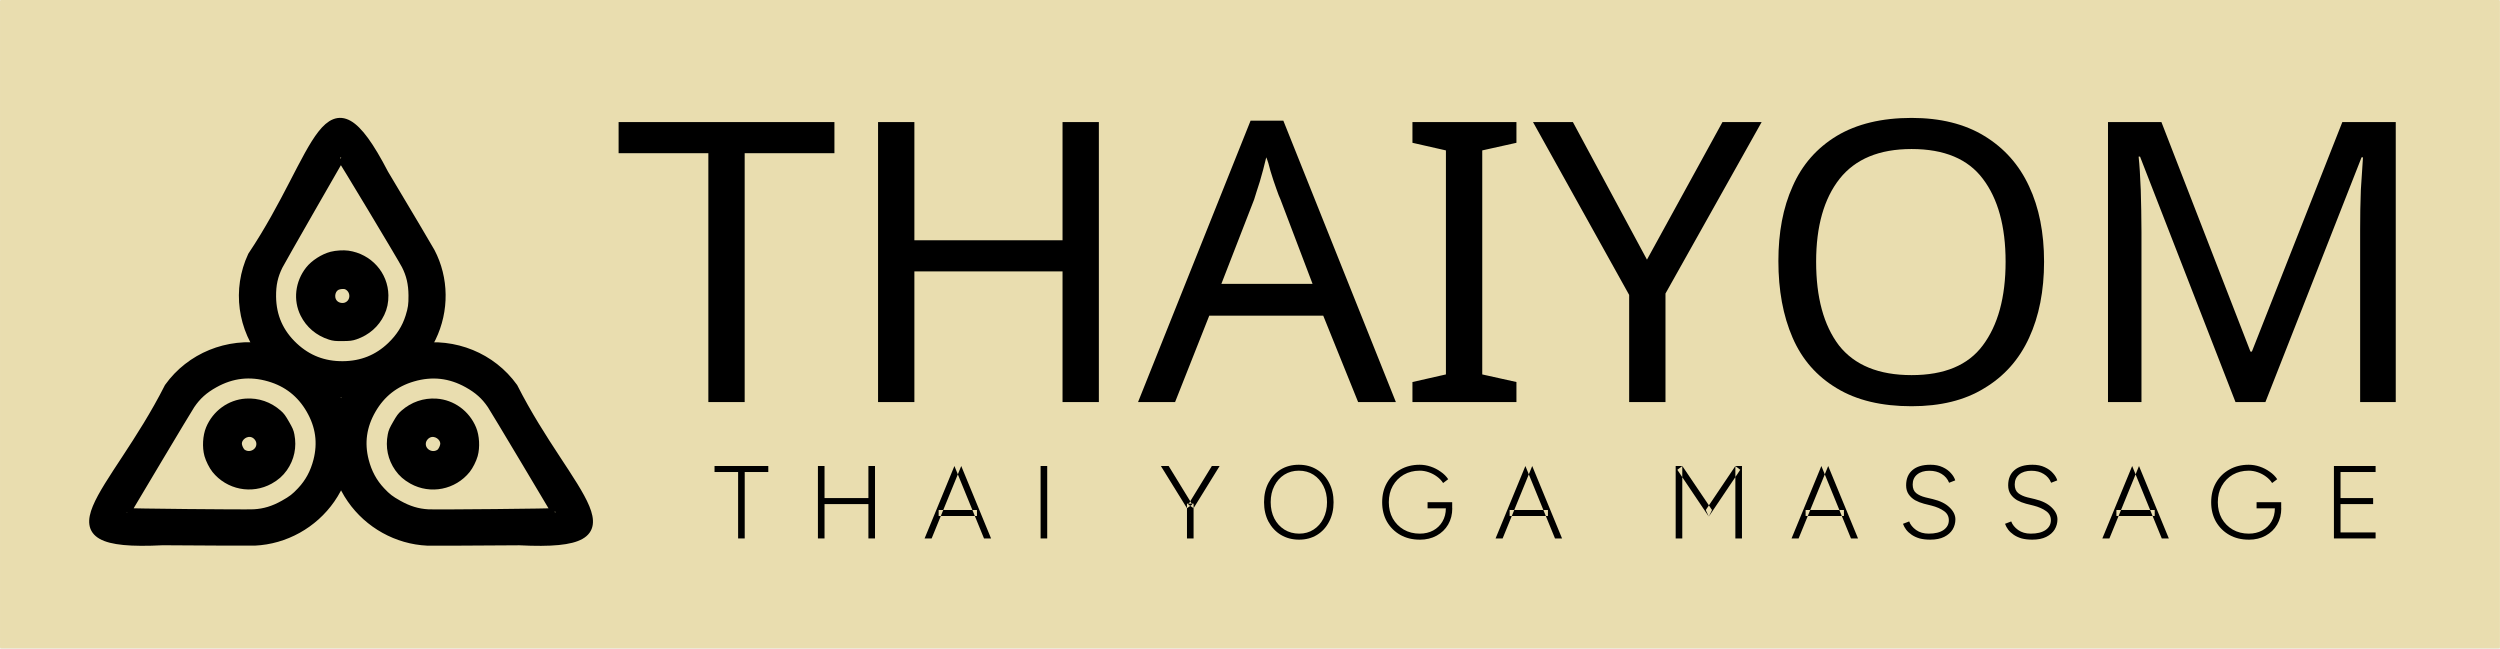
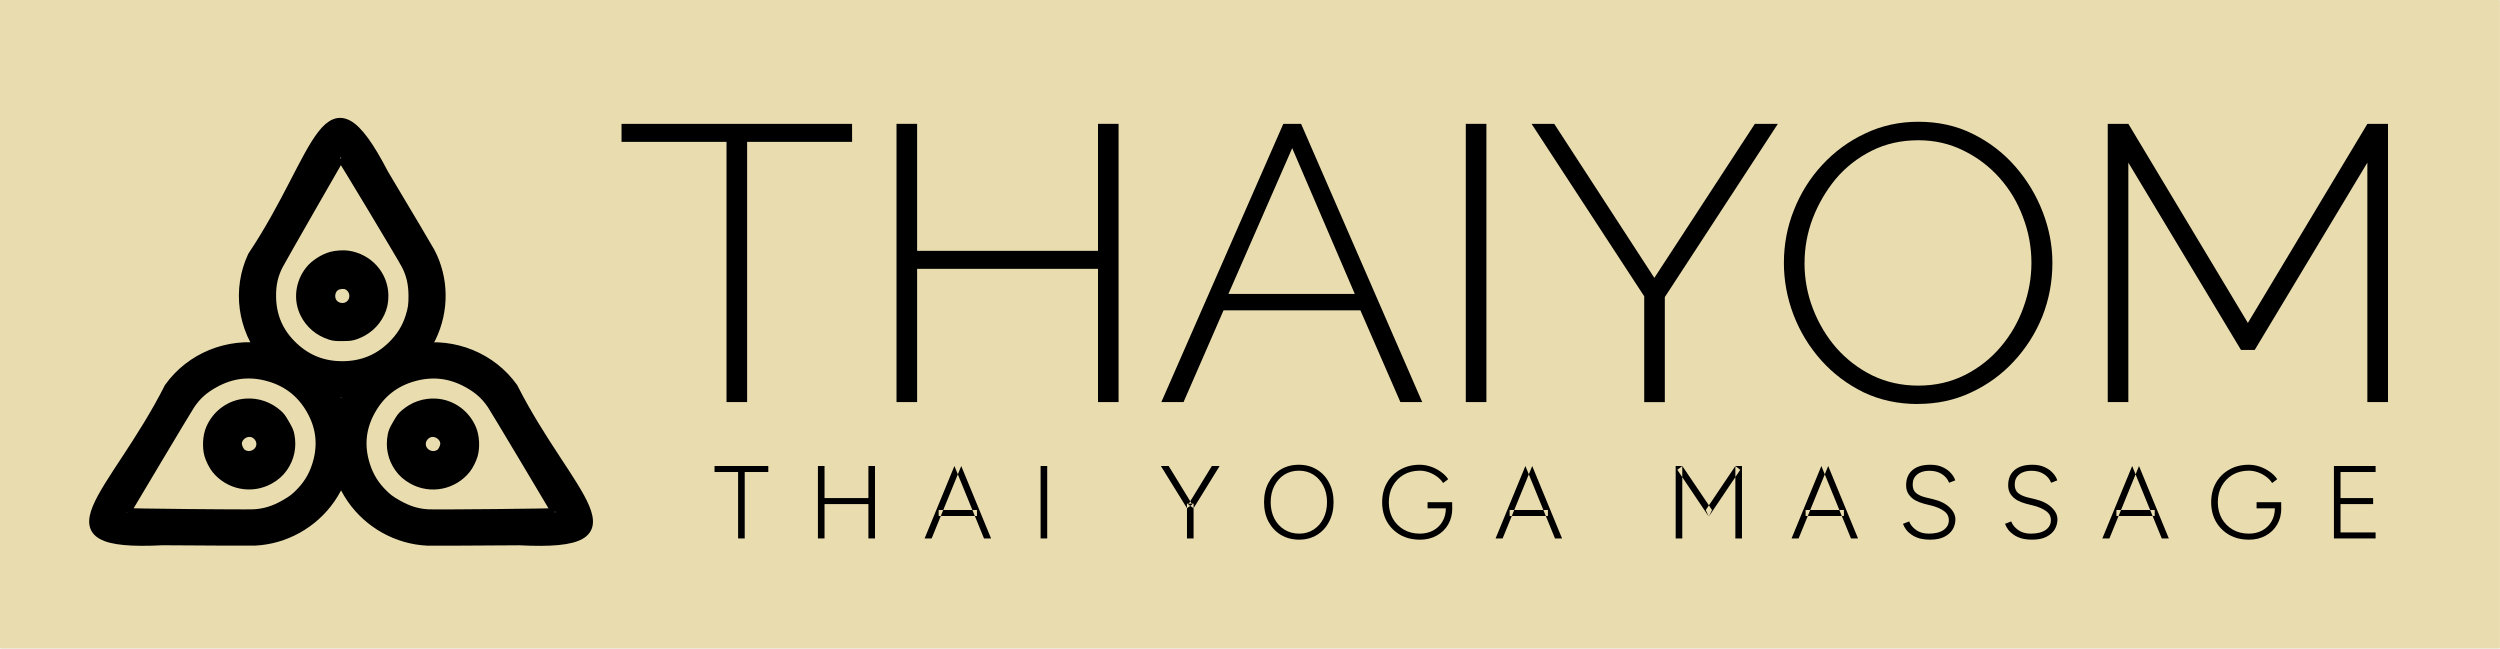
<svg xmlns="http://www.w3.org/2000/svg" width="498.759" height="129.364" viewBox="-10.56 -10.56 33.118 8.59" version="1.1" fill="#c62424" stroke="#c62424" stroke-width="2.4" id="svg204">
  <defs id="defs208">
    <rect x="105.26" y="614.215" width="569.844" height="62.836" id="rect310" />
    <rect x="124.672" y="613.65" width="535.044" height="66.169" id="rect7282" />
  </defs>
  <g id="g497-3" transform="matrix(-0.5175046,0.2935873,0.2935873,0.5175046,1.727467,9.128348)" style="fill:#000000;stroke:#000000;stroke-width:1.012;stroke-dasharray:none">
    <rect style="fill:#e9ddaf;fill-opacity:1;fill-rule:evenodd;stroke:none;stroke-width:0.456;stroke-dasharray:none;stroke-opacity:1" id="rect2870" width="55.661" height="14.437" x="-20.652" y="-33.091" transform="matrix(-0.8697808,0.4934384,0.4934384,0.8697808,0,0)" ry="0.025" />
    <text xml:space="preserve" transform="matrix(-0.09706742,0.05506766,0.05506766,0.09706742,6.517977,-58.30191)" id="text7280" style="font-size:36px;font-family:'Ubuntu Mono';-inkscape-font-specification:'Ubuntu Mono';white-space:pre;shape-inside:url(#rect7282);display:inline;fill:#ffffff;fill-opacity:1;fill-rule:evenodd;stroke:#ffffff;stroke-width:11.339;stroke-dasharray:none;stroke-opacity:1" />
    <text xml:space="preserve" transform="matrix(-0.09706742,0.05506766,0.05506766,0.09706742,6.517977,-58.30191)" id="text308" style="font-style:normal;font-variant:normal;font-weight:normal;font-stretch:normal;font-size:36px;font-family:Raleway;-inkscape-font-specification:Raleway;white-space:pre;shape-inside:url(#rect310);display:inline;fill:#ffffff;fill-rule:evenodd;stroke:#ffffff;stroke-width:11.339" />
    <g id="g501-6" transform="matrix(0.00116787,-0.1846886,0.1860846,-0.00116787,0.6728292,-22.78592)" style="fill:#000000;fill-opacity:1;stroke:#000000;stroke-width:1.012;stroke-dasharray:none;stroke-opacity:1.0">
      <g id="g2764" transform="translate(10.23286,-5.377526)" style="fill:#000000;fill-opacity:1;stroke:#000000;stroke-opacity:1.0">
        <g id="g497" transform="matrix(-0.8583664,-0.5130371,-0.5130371,0.8583664,22.79058,-15.68914)" style="fill:#000000;fill-opacity:1;stroke:#000000;stroke-width:1.012;stroke-dasharray:none;stroke-opacity:1.0">
          <g id="g501" transform="rotate(-90,16.00188,15.29129)" style="fill:#000000;fill-opacity:1;stroke:#000000;stroke-width:1.012;stroke-dasharray:none;stroke-opacity:1.0">
            <path style="fill:#000000;fill-opacity:1;fill-rule:evenodd;stroke:#000000;stroke-width:15.246;stroke-dasharray:none;stroke-opacity:1.0" d="m 322.698,541.943 c -42.516,-73.635 -79.466,-138.146 -82.11,-143.359 -24.591,-48.476 -24.756,-107.117 -0.44,-156.819 25.223,-51.556 72.587,-87.195 129.762,-97.639 14.236,-2.6 45.711,-2.652 59.663,-0.099 43.793,8.016 81.749,30.325 108.791,63.943 42.831,53.248 51.723,125.183 23.031,186.323 C 437,579.467 425.829,748.162 322.698,541.943 Z M 455.762,477.302 c 29.954,-51.933 56.098,-97.691 58.098,-101.686 8.983,-17.94 12.688,-34.369 12.636,-56.031 -0.086,-36.23 -12.904,-66.32 -38.933,-91.396 -24.321,-23.43 -53.347,-35.048 -87.564,-35.048 -34.119,0 -62.793,11.395 -87.062,34.599 -16.295,15.58 -27.209,32.764 -33.62,52.934 -4.745,14.928 -5.787,21.901 -5.816,38.91 -0.036,21.198 3.653,37.987 12.086,54.994 6.829,13.773 114.234,198.771 114.947,197.988 0.421,-0.463 25.274,-43.332 55.228,-95.265 z" id="path491" transform="matrix(0.0664,0,0,0.0664,-10.56,-10.56)" />
            <path style="fill:#000000;fill-opacity:1;fill-rule:evenodd;stroke:#000000;stroke-width:19.057;stroke-dasharray:none;stroke-opacity:1.0" d="m 389.661,392.675 c -36.243,-5.604 -62.808,-36.225 -62.957,-72.571 -0.049,-11.876 2.086,-21.731 6.857,-31.649 8.96,-18.629 24.571,-32.284 44.65,-39.054 6.261,-2.111 9.267,-2.449 21.79,-2.449 12.522,0 15.529,0.338 21.79,2.449 20.078,6.77 35.69,20.425 44.65,39.054 11.999,24.947 8.369,54.971 -9.376,77.555 -8.644,11.001 -25.055,21.533 -39.081,25.082 -8.003,2.025 -20.832,2.742 -28.322,1.584 z m 23.014,-54.302 c 11.406,-7.65 12.822,-25.641 2.761,-35.076 -6.223,-5.836 -16.223,-7.671 -24.029,-4.41 -17.69,7.39 -18.287,32.545 -0.981,41.363 5.442,2.773 16.737,1.82 22.25,-1.877 z" id="path493" transform="matrix(0.0664,0,0,0.0664,-10.56,-10.56)" />
          </g>
        </g>
        <g id="g497-6" transform="matrix(-0.8583664,-0.5130371,-0.5130371,0.8583664,48.49128,-25.05132)" style="fill:#000000;fill-opacity:1;stroke:#000000;stroke-width:1.012;stroke-dasharray:none;stroke-opacity:1.0">
          <path style="fill:#000000;fill-opacity:1;fill-rule:evenodd;stroke:#000000;stroke-width:1.012;stroke-dasharray:none;stroke-opacity:1.0" d="m 7.433,10.925 c 4.893,2.817 9.162,5.295 9.488,5.507 3.026,1.968 4.986,5.332 5.242,8.997 0.266,3.802 -1.271,7.425 -4.209,9.928 -0.732,0.623 -2.539,1.673 -3.425,1.99 C 11.745,38.344 8.822,38.324 6.15,37.292 1.917,35.657 -0.987,31.819 -1.372,27.351 -0.384,12.571 -5.354,2.506 7.433,10.925 Z m -5.496,8.141 c 0.006,3.981 0.026,7.48 0.044,7.776 0.081,1.33 0.414,2.397 1.138,3.64 1.21,2.079 2.948,3.382 5.278,3.957 2.177,0.537 4.232,0.239 6.198,-0.899 1.961,-1.135 3.229,-2.744 3.852,-4.884 0.418,-1.437 0.474,-2.788 0.171,-4.16 -0.224,-1.016 -0.396,-1.451 -0.96,-2.43 -0.703,-1.219 -1.474,-2.061 -2.524,-2.758 -0.851,-0.564 -13.177,-7.622 -13.192,-7.554 -0.009,0.041 -0.011,3.331 -0.005,7.312 z" id="path491-8" />
          <path style="fill:#000000;fill-opacity:1;fill-rule:evenodd;stroke:#000000;stroke-width:1.265;stroke-dasharray:none;stroke-opacity:1.0" d="m 8.551,21.731 c 2.269,-0.884 4.814,-0.008 6.032,2.076 0.398,0.681 0.603,1.318 0.659,2.047 0.105,1.369 -0.338,2.673 -1.267,3.73 -0.29,0.33 -0.451,0.449 -1.171,0.866 -0.72,0.417 -0.904,0.497 -1.334,0.584 -1.379,0.279 -2.73,0.014 -3.865,-0.759 C 6.086,29.24 5.296,27.394 5.564,25.505 5.695,24.586 6.288,23.435 6.976,22.764 7.368,22.381 8.082,21.913 8.551,21.731 Z M 9.034,25.617 c -0.401,0.819 0.116,1.9 1.008,2.107 0.552,0.128 1.187,-0.099 1.528,-0.546 0.771,-1.013 -0.032,-2.479 -1.32,-2.41 -0.405,0.022 -1.022,0.452 -1.216,0.848 z" id="path493-7" />
        </g>
        <path style="fill:#000000;fill-opacity:1;fill-rule:evenodd;stroke:#000000;stroke-width:15.246;stroke-dasharray:none;stroke-opacity:1.0" d="m 322.698,541.943 c -42.516,-73.635 -79.466,-138.146 -82.11,-143.359 -24.591,-48.476 -24.756,-107.117 -0.44,-156.819 25.223,-51.556 72.587,-87.195 129.762,-97.639 14.236,-2.6 45.711,-2.652 59.663,-0.099 43.793,8.016 81.749,30.325 108.791,63.943 42.831,53.248 51.723,125.183 23.031,186.323 C 437,579.467 425.829,748.162 322.698,541.943 Z M 455.762,477.302 c 29.954,-51.933 56.098,-97.691 58.098,-101.686 8.983,-17.94 12.688,-34.369 12.636,-56.031 -0.086,-36.23 -12.904,-66.32 -38.933,-91.396 -24.321,-23.43 -53.347,-35.048 -87.564,-35.048 -34.119,0 -62.793,11.395 -87.062,34.599 -16.295,15.58 -27.209,32.764 -33.62,52.934 -4.745,14.928 -5.787,21.901 -5.816,38.91 -0.036,21.198 3.653,37.987 12.086,54.994 6.829,13.773 114.234,198.771 114.947,197.988 0.421,-0.463 25.274,-43.332 55.228,-95.265 z" id="path491-06" transform="matrix(0.0664,0,0,0.0664,-10.56,-10.56)" />
        <path style="fill:#000000;fill-opacity:1;fill-rule:evenodd;stroke:#000000;stroke-width:19.057;stroke-dasharray:none;stroke-opacity:1.0" d="m 389.661,392.675 c -36.243,-5.604 -62.808,-36.225 -62.957,-72.571 -0.049,-11.876 2.086,-21.731 6.857,-31.649 8.96,-18.629 24.571,-32.284 44.65,-39.054 6.261,-2.111 9.267,-2.449 21.79,-2.449 12.522,0 15.529,0.338 21.79,2.449 20.078,6.77 35.69,20.425 44.65,39.054 11.999,24.947 8.369,54.971 -9.376,77.555 -8.644,11.001 -25.055,21.533 -39.081,25.082 -8.003,2.025 -20.832,2.742 -28.322,1.584 z m 23.014,-54.302 c 11.406,-7.65 12.822,-25.641 2.761,-35.076 -6.223,-5.836 -16.223,-7.671 -24.029,-4.41 -17.69,7.39 -18.287,32.545 -0.981,41.363 5.442,2.773 16.737,1.82 22.25,-1.877 z" id="path493-2" transform="matrix(0.0664,0,0,0.0664,-10.56,-10.56)" />
      </g>
    </g>
-     <text xml:space="preserve" style="font-style:normal;font-variant:normal;font-weight:normal;font-stretch:normal;font-size:8.857px;font-family:Raleway;-inkscape-font-specification:Raleway;fill:#000000;fill-rule:evenodd;stroke:none;stroke-width:0.772" x="-6.872" y="-24.5" id="text316" transform="matrix(-0.8828155,0.5008332,0.4861528,0.8569384,0,0)">
-       <tspan id="tspan314" style="font-size:8.857px;stroke:none;stroke-width:0.772;fill:#000000" x="-6.872" y="-24.5">THAIYOM</tspan>
-     </text>
+     <g aria-label="THAIYOM" transform="matrix(-0.8828155,0.5008332,0.4861528,0.8569384,0,0)" id="text316" style="font-size:8.857px;font-family:Raleway;-inkscape-font-specification:Raleway;fill-rule:evenodd;stroke:none;stroke-width:0.772">
+       <path d="M -1.655,-30.381 H -3.958 v 5.881 h -0.452 v -5.881 h -2.303 v -0.407 h 5.057 z" style="stroke-width:0.772" id="path432" />
+       <path d="m 4.19,-30.788 v 6.288 H 3.739 v -3.011 h -3.968 v 3.011 h -0.452 v -6.288 h 0.452 v 2.87 H 3.739 v -2.87 z" style="stroke-width:0.772" id="path434" />
+       <path d="m 7.804,-30.788 h 0.39 l 2.657,6.288 H 10.372 L 9.495,-26.573 H 6.493 l -0.877,2.072 H 5.129 Z m 1.568,3.844 -1.373,-3.295 -1.399,3.295 z" style="stroke-width:0.772" id="path436" />
+       <path d="m 11.807,-24.5 v -6.288 h 0.452 v 6.288 z" style="stroke-width:0.772" id="path438" />
+       <path d="m 13.747,-30.788 2.196,3.481 2.205,-3.481 h 0.505 l -2.48,3.915 v 2.374 h -0.452 v -2.391 l -2.471,-3.897 z" style="stroke-width:0.772" id="path440" />
+       <path d="m 21.726,-24.456 q -0.655,0 -1.196,-0.266 -0.54,-0.275 -0.93,-0.726 -0.39,-0.452 -0.602,-1.019 -0.213,-0.576 -0.213,-1.178 0,-0.629 0.221,-1.196 0.221,-0.576 0.62,-1.019 0.407,-0.452 0.939,-0.709 0.54,-0.266 1.169,-0.266 0.664,0 1.196,0.275 0.54,0.275 0.93,0.735 0.39,0.461 0.602,1.027 0.213,0.567 0.213,1.151 0,0.638 -0.221,1.213 -0.221,0.567 -0.629,1.019 -0.399,0.443 -0.939,0.7 -0.531,0.257 -1.16,0.257 z m -2.489,-3.188 q 0,0.54 0.186,1.036 0.186,0.496 0.514,0.886 0.337,0.39 0.788,0.62 0.461,0.23 1.01,0.23 0.558,0 1.019,-0.239 0.461,-0.239 0.788,-0.638 0.328,-0.399 0.496,-0.886 0.177,-0.496 0.177,-1.01 0,-0.54 -0.186,-1.036 -0.177,-0.496 -0.514,-0.886 -0.337,-0.39 -0.797,-0.62 -0.452,-0.23 -0.983,-0.23 -0.567,0 -1.027,0.239 -0.461,0.239 -0.788,0.638 -0.319,0.399 -0.505,0.895 -0.177,0.487 -0.177,1.001 z" style="stroke-width:0.772" id="path442" />
+       <path d="m 31.584,-24.5 v -5.411 l -2.471,4.233 h -0.301 l -2.471,-4.233 v 5.411 h -0.452 v -6.288 h 0.452 l 2.622,4.499 2.622,-4.499 h 0.452 v 6.288 z" style="stroke-width:0.772" id="path444" />
+     </g>
    <g aria-label="THAI YOGA MASSAGE" transform="matrix(-0.8697808,0.4934384,0.4934384,0.8697808,0,0)" id="text747" style="font-weight:300;font-size:2.304px;font-family:Figtree;-inkscape-font-specification:'Figtree Light';letter-spacing:0.85px;fill-rule:evenodd;stroke:none;stroke-width:0.467">
      <path d="m -4.218,-21.102 v -1.479 h 0.147 v 1.479 z m -0.525,-1.479 v -0.134 H -3.546 v 0.134 z" style="stroke-width:0.467" id="path9433" />
      <path d="m -1.317,-21.102 v -1.613 h 0.147 v 1.613 z m -1.124,0 v -1.613 h 0.147 v 1.613 z m 0.147,-0.765 v -0.134 h 0.977 v 0.134 z" style="stroke-width:0.467" id="path9435" />
      <path d="m 1.257,-21.102 -0.659,-1.613 h 0.152 l 0.664,1.613 z m -1.323,0 0.664,-1.613 h 0.152 l -0.659,1.613 z m 0.313,-0.5 v -0.134 H 1.1 v 0.134 z" style="stroke-width:0.467" id="path9437" />
      <path d="m 2.517,-21.102 v -1.613 h 0.147 v 1.613 z" style="stroke-width:0.467" id="path9439" />
      <path d="m 5.923,-21.775 -0.118,-0.083 0.525,-0.857 h 0.173 z m -0.147,0.673 v -0.774 h 0.147 v 0.774 z m 0,-0.673 -0.581,-0.94 h 0.173 l 0.525,0.857 z" style="stroke-width:0.467" id="path9441" />
      <path d="m 8.274,-21.075 q -0.228,0 -0.406,-0.106 -0.175,-0.106 -0.277,-0.295 -0.099,-0.189 -0.099,-0.433 0,-0.247 0.099,-0.433 0.099,-0.189 0.272,-0.295 0.175,-0.106 0.403,-0.106 0.228,0 0.403,0.108 0.175,0.106 0.272,0.295 0.099,0.187 0.099,0.431 0,0.244 -0.099,0.433 -0.097,0.189 -0.27,0.295 -0.173,0.106 -0.399,0.106 z m 0,-0.134 q 0.182,0 0.32,-0.09 0.141,-0.09 0.219,-0.247 0.081,-0.159 0.081,-0.364 0,-0.205 -0.081,-0.362 -0.081,-0.159 -0.221,-0.249 -0.141,-0.09 -0.325,-0.09 -0.182,0 -0.325,0.09 -0.141,0.09 -0.221,0.249 -0.081,0.157 -0.081,0.362 0,0.205 0.081,0.364 0.081,0.157 0.224,0.247 0.145,0.09 0.33,0.09 z" style="stroke-width:0.467" id="path9443" />
      <path d="m 10.958,-21.075 q -0.244,0 -0.433,-0.106 -0.189,-0.108 -0.297,-0.295 -0.106,-0.189 -0.106,-0.431 0,-0.247 0.106,-0.433 0.108,-0.189 0.297,-0.295 0.189,-0.108 0.433,-0.108 0.122,0 0.244,0.041 0.122,0.041 0.224,0.115 0.104,0.071 0.166,0.166 l -0.113,0.085 q -0.051,-0.081 -0.136,-0.143 -0.083,-0.062 -0.184,-0.097 -0.099,-0.035 -0.2,-0.035 -0.2,0 -0.357,0.09 -0.154,0.09 -0.244,0.249 -0.088,0.157 -0.088,0.364 0,0.203 0.088,0.362 0.09,0.157 0.244,0.247 0.157,0.09 0.357,0.09 0.168,0 0.3,-0.071 0.131,-0.071 0.205,-0.198 0.076,-0.129 0.076,-0.295 h 0.143 q 0,0.203 -0.092,0.362 -0.092,0.157 -0.256,0.247 -0.164,0.09 -0.376,0.09 z m 0.175,-0.698 v -0.136 h 0.548 v 0.136 h -0.065 z" style="stroke-width:0.467" id="path9445" />
      <path d="m 13.97,-21.102 -0.659,-1.613 h 0.152 l 0.664,1.613 z m -1.323,0 0.664,-1.613 h 0.152 l -0.659,1.613 z m 0.313,-0.5 v -0.134 h 0.853 v 0.134 z" style="stroke-width:0.467" id="path9447" />
      <path d="m 17.394,-21.588 -0.7,-1.042 0.053,-0.041 0.058,-0.044 0.661,0.979 z m -0.737,0.486 v -1.613 h 0.147 v 1.613 z m 0.737,-0.486 -0.067,-0.147 0.659,-0.979 0.058,0.044 0.051,0.039 z m 0.592,0.486 v -1.613 h 0.147 v 1.613 z" style="stroke-width:0.467" id="path9449" />
      <path d="m 20.56,-21.102 -0.659,-1.613 h 0.152 l 0.664,1.613 z m -1.323,0 0.664,-1.613 h 0.152 l -0.659,1.613 z m 0.313,-0.5 v -0.134 h 0.853 v 0.134 z" style="stroke-width:0.467" id="path9451" />
      <path d="m 22.326,-21.075 q -0.136,0 -0.24,-0.028 -0.101,-0.03 -0.175,-0.081 -0.074,-0.051 -0.122,-0.113 -0.046,-0.062 -0.071,-0.131 l 0.138,-0.053 q 0.039,0.108 0.154,0.191 0.115,0.081 0.281,0.081 0.212,0 0.33,-0.081 0.118,-0.083 0.118,-0.217 0,-0.129 -0.108,-0.205 -0.108,-0.078 -0.281,-0.122 l -0.164,-0.041 q -0.106,-0.028 -0.198,-0.078 -0.09,-0.053 -0.145,-0.134 -0.055,-0.081 -0.055,-0.198 0,-0.217 0.138,-0.336 0.138,-0.122 0.403,-0.122 0.159,0 0.274,0.055 0.115,0.053 0.184,0.134 0.071,0.078 0.094,0.159 l -0.136,0.053 q -0.051,-0.127 -0.166,-0.196 -0.113,-0.071 -0.274,-0.071 -0.171,0 -0.272,0.083 -0.099,0.083 -0.099,0.224 0,0.127 0.078,0.191 0.078,0.062 0.205,0.094 l 0.164,0.039 q 0.244,0.058 0.373,0.184 0.131,0.124 0.131,0.267 0,0.122 -0.062,0.226 -0.062,0.101 -0.187,0.164 -0.124,0.062 -0.311,0.062 z" style="stroke-width:0.467" id="path9453" />
      <path d="m 24.598,-21.075 q -0.136,0 -0.24,-0.028 -0.101,-0.03 -0.175,-0.081 -0.074,-0.051 -0.122,-0.113 -0.046,-0.062 -0.071,-0.131 l 0.138,-0.053 q 0.039,0.108 0.154,0.191 0.115,0.081 0.281,0.081 0.212,0 0.33,-0.081 0.118,-0.083 0.118,-0.217 0,-0.129 -0.108,-0.205 -0.108,-0.078 -0.281,-0.122 l -0.164,-0.041 q -0.106,-0.028 -0.198,-0.078 -0.09,-0.053 -0.145,-0.134 -0.055,-0.081 -0.055,-0.198 0,-0.217 0.138,-0.336 0.138,-0.122 0.403,-0.122 0.159,0 0.274,0.055 0.115,0.053 0.184,0.134 0.071,0.078 0.094,0.159 l -0.136,0.053 q -0.051,-0.127 -0.166,-0.196 -0.113,-0.071 -0.274,-0.071 -0.171,0 -0.272,0.083 -0.099,0.083 -0.099,0.224 0,0.127 0.078,0.191 0.078,0.062 0.205,0.094 l 0.164,0.039 q 0.244,0.058 0.373,0.184 0.131,0.124 0.131,0.267 0,0.122 -0.062,0.226 -0.062,0.101 -0.187,0.164 -0.124,0.062 -0.311,0.062 z" style="stroke-width:0.467" id="path9455" />
      <path d="m 27.48,-21.102 -0.659,-1.613 h 0.152 l 0.664,1.613 z m -1.323,0 0.664,-1.613 h 0.152 l -0.659,1.613 z m 0.313,-0.5 v -0.134 h 0.853 v 0.134 z" style="stroke-width:0.467" id="path9457" />
      <path d="m 29.416,-21.075 q -0.244,0 -0.433,-0.106 -0.189,-0.108 -0.297,-0.295 -0.106,-0.189 -0.106,-0.431 0,-0.247 0.106,-0.433 0.108,-0.189 0.297,-0.295 0.189,-0.108 0.433,-0.108 0.122,0 0.244,0.041 0.122,0.041 0.224,0.115 0.104,0.071 0.166,0.166 l -0.113,0.085 q -0.051,-0.081 -0.136,-0.143 -0.083,-0.062 -0.184,-0.097 -0.099,-0.035 -0.2,-0.035 -0.2,0 -0.357,0.09 -0.154,0.09 -0.244,0.249 -0.088,0.157 -0.088,0.364 0,0.203 0.088,0.362 0.09,0.157 0.244,0.247 0.157,0.09 0.357,0.09 0.168,0 0.3,-0.071 0.131,-0.071 0.205,-0.198 0.076,-0.129 0.076,-0.295 h 0.143 q 0,0.203 -0.092,0.362 -0.092,0.157 -0.256,0.247 -0.164,0.09 -0.376,0.09 z m 0.175,-0.698 v -0.136 h 0.548 v 0.136 h -0.065 z" style="stroke-width:0.467" id="path9459" />
      <path d="m 31.313,-21.102 v -1.613 h 0.147 v 1.613 z m 0.147,0 v -0.134 h 0.781 v 0.134 z m 0,-0.765 v -0.134 h 0.726 v 0.134 z m 0,-0.714 v -0.134 h 0.781 v 0.134 z" style="stroke-width:0.467" id="path9461" />
    </g>
  </g>
  <g id="SVGRepo_bgCarrier" stroke-width="0" transform="translate(-8.202318,-8.569561)" />
  <g id="SVGRepo_tracerCarrier" stroke-linecap="round" stroke-linejoin="round" transform="translate(-8.202318,-8.569561)" />
</svg>
